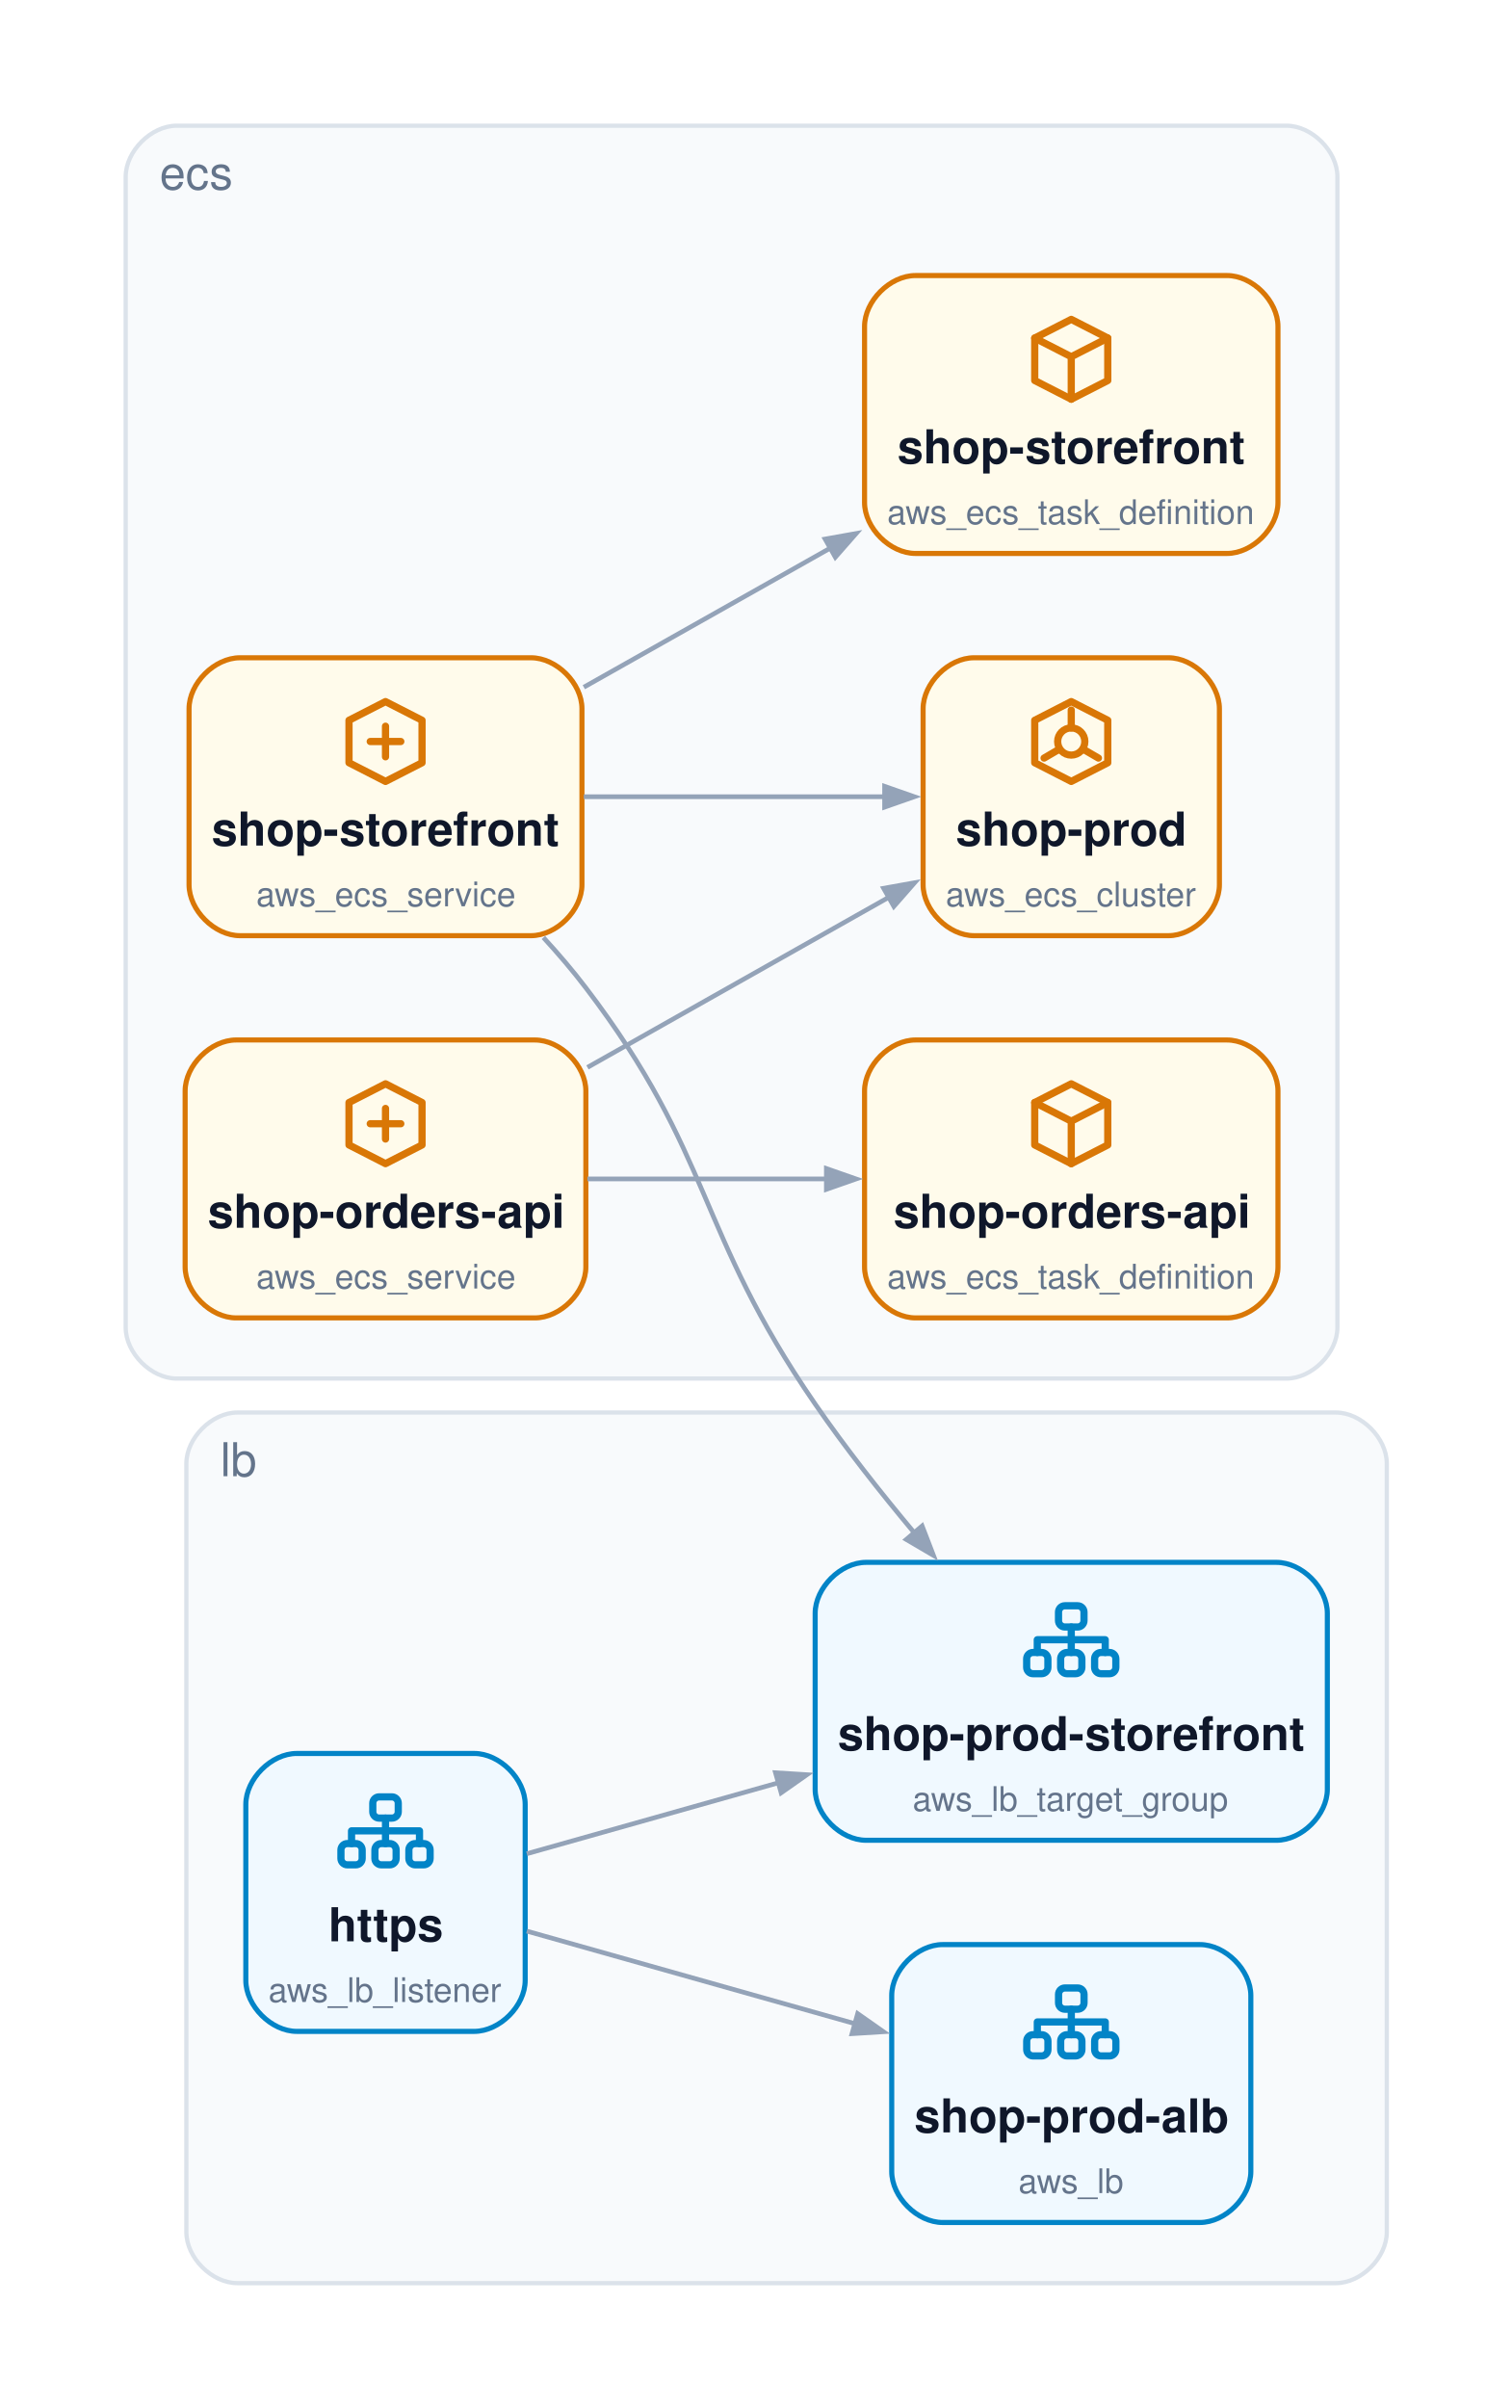
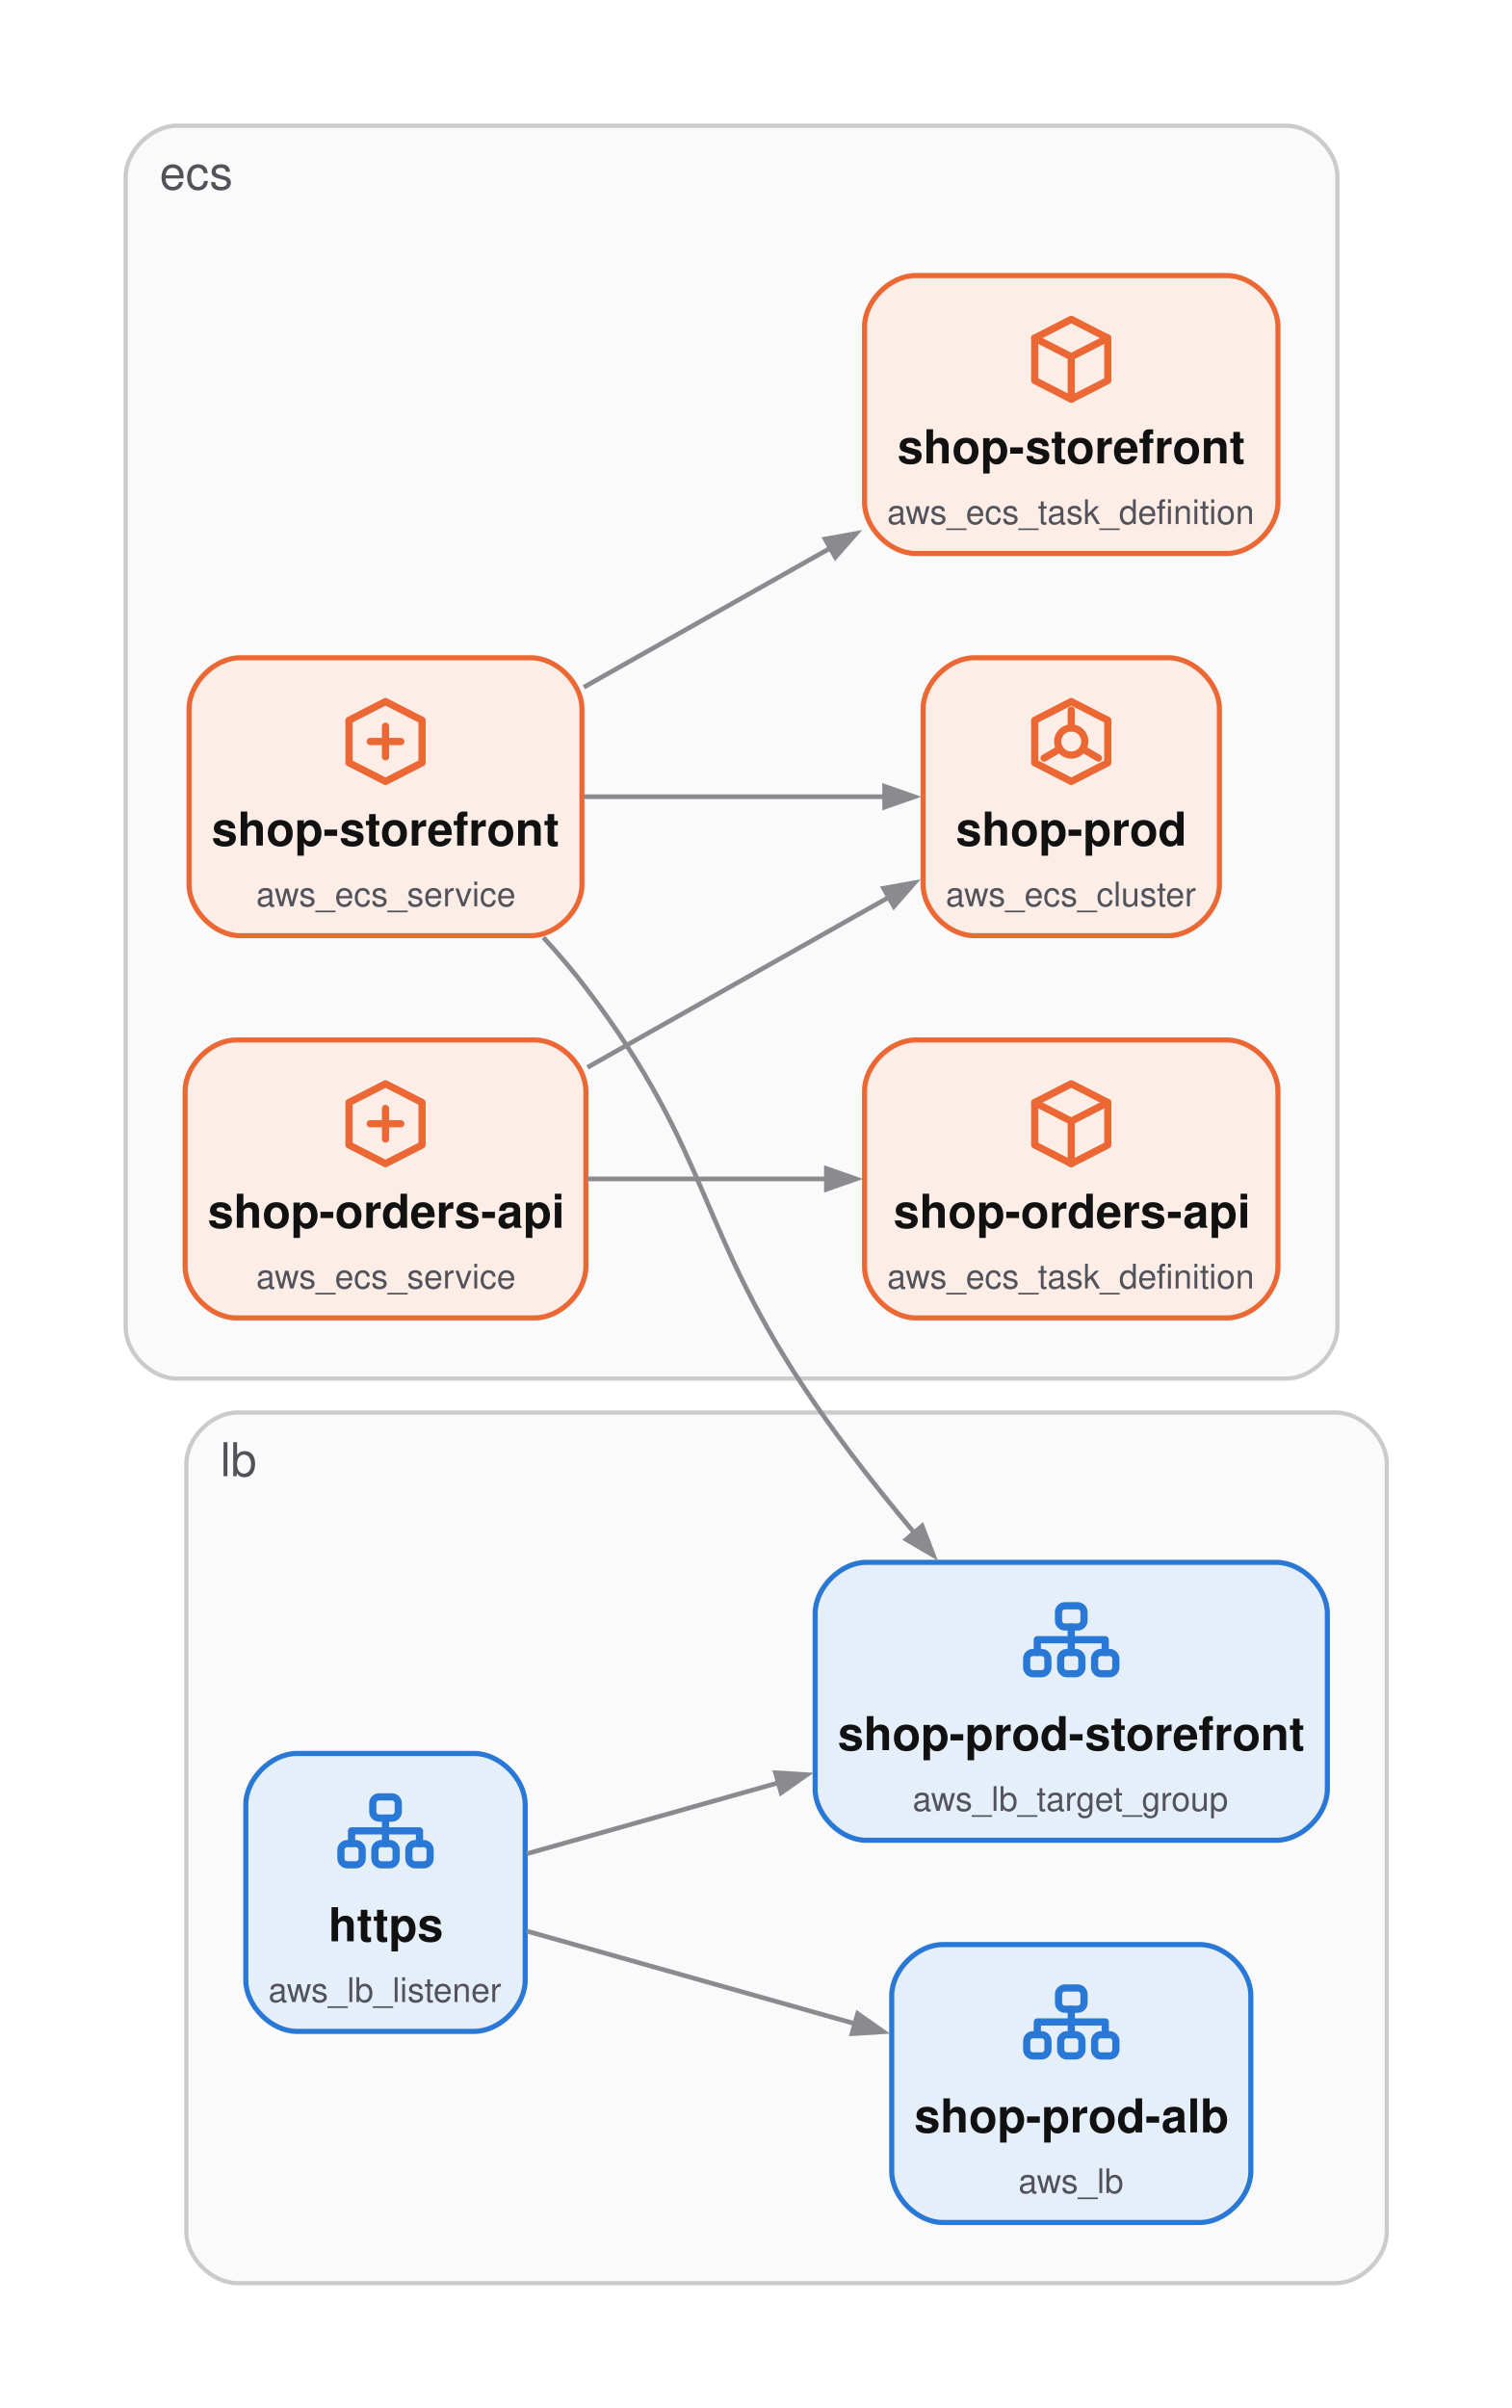
<svg xmlns="http://www.w3.org/2000/svg" width="356pt" height="567pt" viewBox="0.00 0.00 356.00 567.00">
  <g id="graph0" class="graph" transform="scale(1 1) rotate(0) translate(21.6 545.6)">
-     <polygon fill="white" stroke="none" points="-21.6,21.6 -21.6,-545.6 334.59,-545.6 334.59,21.6 -21.6,21.6" />
+     <polygon fill="#ffffff" stroke="none" points="-21.6,21.6 -21.6,-545.6 334.59,-545.6 334.59,21.6 -21.6,21.6" />
    <g id="clust1" class="cluster">
-       <path fill="#f8fafc" stroke="#dbe2ea" d="M20,-221C20,-221 281.36,-221 281.36,-221 287.36,-221 293.36,-227 293.36,-233 293.36,-233 293.36,-504 293.36,-504 293.36,-510 287.36,-516 281.36,-516 281.36,-516 20,-516 20,-516 14,-516 8,-510 8,-504 8,-504 8,-233 8,-233 8,-227 14,-221 20,-221" />
-       <text xml:space="preserve" text-anchor="start" x="16" y="-501" font-family="Helvetica,sans-Serif" font-size="11.00" fill="#64748b">ecs</text>
+       <path fill="#fafafa" stroke="#cbcbce" d="M20,-221C20,-221 281.36,-221 281.36,-221 287.36,-221 293.36,-227 293.36,-233 293.36,-233 293.36,-504 293.36,-504 293.36,-510 287.36,-516 281.36,-516 281.36,-516 20,-516 20,-516 14,-516 8,-510 8,-504 8,-504 8,-233 8,-233 8,-227 14,-221 20,-221" />
+       <text xml:space="preserve" text-anchor="start" x="16" y="-501" font-family="Helvetica,sans-Serif" font-size="11.00" fill="#52525b">ecs</text>
    </g>
    <g id="clust2" class="cluster">
-       <path fill="#f8fafc" stroke="#dbe2ea" d="M34.29,-8C34.29,-8 292.99,-8 292.99,-8 298.99,-8 304.99,-14 304.99,-20 304.99,-20 304.99,-201 304.99,-201 304.99,-207 298.99,-213 292.99,-213 292.99,-213 34.29,-213 34.29,-213 28.29,-213 22.29,-207 22.29,-201 22.29,-201 22.29,-20 22.29,-20 22.29,-14 28.29,-8 34.29,-8" />
-       <text xml:space="preserve" text-anchor="start" x="30.29" y="-198" font-family="Helvetica,sans-Serif" font-size="11.00" fill="#64748b">lb</text>
+       <path fill="#fafafa" stroke="#cbcbce" d="M34.29,-8C34.29,-8 292.99,-8 292.99,-8 298.99,-8 304.99,-14 304.99,-20 304.99,-20 304.99,-201 304.99,-201 304.99,-207 298.99,-213 292.99,-213 292.99,-213 34.29,-213 34.29,-213 28.29,-213 22.29,-207 22.29,-201 22.29,-201 22.29,-20 22.29,-20 22.29,-14 28.29,-8 34.29,-8" />
+       <text xml:space="preserve" text-anchor="start" x="30.29" y="-198" font-family="Helvetica,sans-Serif" font-size="11.00" fill="#52525b">lb</text>
    </g>
    <g id="node1" class="node">
-       <path fill="#fffbeb" stroke="#d97706" stroke-width="1.2" d="M253.57,-390.72C253.57,-390.72 207.79,-390.72 207.79,-390.72 201.79,-390.72 195.79,-384.72 195.79,-378.72 195.79,-378.72 195.79,-337.28 195.79,-337.28 195.79,-331.28 201.79,-325.28 207.79,-325.28 207.79,-325.28 253.57,-325.28 253.57,-325.28 259.57,-325.28 265.57,-331.28 265.57,-337.28 265.57,-337.28 265.57,-378.72 265.57,-378.72 265.57,-384.72 259.57,-390.72 253.57,-390.72" />
-       <g class="driftwood-icon" transform="translate(218.68 -383) scale(1)" fill="none" stroke="#d97706" color="#d97706" stroke-width="1.7" stroke-linecap="round" stroke-linejoin="round">
+       <path fill="#fdede7" stroke="#eb6834" stroke-width="1.2" d="M253.57,-390.72C253.57,-390.72 207.79,-390.72 207.79,-390.72 201.79,-390.72 195.79,-384.72 195.79,-378.72 195.79,-378.72 195.79,-337.28 195.79,-337.28 195.79,-331.28 201.79,-325.28 207.79,-325.28 207.79,-325.28 253.57,-325.28 253.57,-325.28 259.57,-325.28 265.57,-331.28 265.57,-337.28 265.57,-337.28 265.57,-378.72 265.57,-378.72 265.57,-384.72 259.57,-390.72 253.57,-390.72" />
+       <g class="driftwood-icon" transform="translate(218.68 -383) scale(1)" fill="none" stroke="#eb6834" color="#eb6834" stroke-width="1.7" stroke-linecap="round" stroke-linejoin="round">
        <path d="M12 2.6 20.6 7v10L12 21.4 3.4 17V7Z" />
        <circle cx="12" cy="12" r="3.2" />
        <path d="M12 8.8V4.6M14.8 13.8l3.6 2.1M9.2 13.8l-3.6 2.1" />
      </g>
-       <text xml:space="preserve" text-anchor="start" x="203.49" y="-346.5" font-family="Helvetica,sans-Serif" font-weight="bold" font-size="11.00" fill="#0f172a">shop-prod</text>
-       <text xml:space="preserve" text-anchor="start" x="201.11" y="-332.2" font-family="Helvetica,sans-Serif" font-size="8.00" fill="#64748b">aws_ecs_cluster</text>
+       <text xml:space="preserve" text-anchor="start" x="203.49" y="-346.5" font-family="Helvetica,sans-Serif" font-weight="bold" font-size="11.00" fill="#111111">shop-prod</text>
+       <text xml:space="preserve" text-anchor="start" x="201.11" y="-332.2" font-family="Helvetica,sans-Serif" font-size="8.00" fill="#52525b">aws_ecs_cluster</text>
    </g>
    <g id="node2" class="node">
-       <path fill="#fffbeb" stroke="#d97706" stroke-width="1.2" d="M104.37,-300.72C104.37,-300.72 34,-300.72 34,-300.72 28,-300.72 22,-294.72 22,-288.72 22,-288.72 22,-247.28 22,-247.28 22,-241.28 28,-235.28 34,-235.28 34,-235.28 104.37,-235.28 104.37,-235.28 110.37,-235.28 116.37,-241.28 116.37,-247.28 116.37,-247.28 116.37,-288.72 116.37,-288.72 116.37,-294.72 110.37,-300.72 104.37,-300.72" />
-       <g class="driftwood-icon" transform="translate(57.19 -293) scale(1)" fill="none" stroke="#d97706" color="#d97706" stroke-width="1.7" stroke-linecap="round" stroke-linejoin="round">
+       <path fill="#fdede7" stroke="#eb6834" stroke-width="1.2" d="M104.37,-300.72C104.37,-300.72 34,-300.72 34,-300.72 28,-300.72 22,-294.72 22,-288.72 22,-288.72 22,-247.28 22,-247.28 22,-241.28 28,-235.28 34,-235.28 34,-235.28 104.37,-235.28 104.37,-235.28 110.37,-235.28 116.37,-241.28 116.37,-247.28 116.37,-247.28 116.37,-288.72 116.37,-288.72 116.37,-294.72 110.37,-300.72 104.37,-300.72" />
+       <g class="driftwood-icon" transform="translate(57.19 -293) scale(1)" fill="none" stroke="#eb6834" color="#eb6834" stroke-width="1.7" stroke-linecap="round" stroke-linejoin="round">
        <path d="M12 2.6 20.6 7v10L12 21.4 3.4 17V7Z" />
        <path d="M8.4 12h7.2M12 8.4v7.2" />
      </g>
-       <text xml:space="preserve" text-anchor="start" x="27.32" y="-256.5" font-family="Helvetica,sans-Serif" font-weight="bold" font-size="11.00" fill="#0f172a">shop-orders-api</text>
-       <text xml:space="preserve" text-anchor="start" x="38.73" y="-242.2" font-family="Helvetica,sans-Serif" font-size="8.00" fill="#64748b">aws_ecs_service</text>
+       <text xml:space="preserve" text-anchor="start" x="27.32" y="-256.5" font-family="Helvetica,sans-Serif" font-weight="bold" font-size="11.00" fill="#111111">shop-orders-api</text>
+       <text xml:space="preserve" text-anchor="start" x="38.73" y="-242.2" font-family="Helvetica,sans-Serif" font-size="8.00" fill="#52525b">aws_ecs_service</text>
    </g>
    <g id="edge1" class="edge">
-       <path fill="none" stroke="#94a3b8" stroke-width="1.1" d="M116.75,-294.27C139.2,-306.94 165.93,-322.03 187.74,-334.34" />
-       <polygon fill="#94a3b8" stroke="#94a3b8" stroke-width="1.1" points="186.49,-336.44 193.79,-337.75 188.9,-332.17 186.49,-336.44" />
+       <path fill="none" stroke="#8a8a8f" stroke-width="1.1" d="M116.75,-294.27C139.2,-306.94 165.93,-322.03 187.74,-334.34" />
+       <polygon fill="#8a8a8f" stroke="#8a8a8f" stroke-width="1.1" points="186.49,-336.44 193.79,-337.75 188.9,-332.17 186.49,-336.44" />
    </g>
    <g id="node4" class="node">
-       <path fill="#fffbeb" stroke="#d97706" stroke-width="1.2" d="M267.36,-300.72C267.36,-300.72 194,-300.72 194,-300.72 188,-300.72 182,-294.72 182,-288.72 182,-288.72 182,-247.28 182,-247.28 182,-241.28 188,-235.28 194,-235.28 194,-235.28 267.36,-235.28 267.36,-235.28 273.36,-235.28 279.36,-241.28 279.36,-247.28 279.36,-247.28 279.36,-288.72 279.36,-288.72 279.36,-294.72 273.36,-300.72 267.36,-300.72" />
-       <g class="driftwood-icon" transform="translate(218.68 -293) scale(1)" fill="none" stroke="#d97706" color="#d97706" stroke-width="1.7" stroke-linecap="round" stroke-linejoin="round">
+       <path fill="#fdede7" stroke="#eb6834" stroke-width="1.2" d="M267.36,-300.72C267.36,-300.72 194,-300.72 194,-300.72 188,-300.72 182,-294.72 182,-288.72 182,-288.72 182,-247.28 182,-247.28 182,-241.28 188,-235.28 194,-235.28 194,-235.28 267.36,-235.28 267.36,-235.28 273.36,-235.28 279.36,-241.28 279.36,-247.28 279.36,-247.28 279.36,-288.72 279.36,-288.72 279.36,-294.72 273.36,-300.72 267.36,-300.72" />
+       <g class="driftwood-icon" transform="translate(218.68 -293) scale(1)" fill="none" stroke="#eb6834" color="#eb6834" stroke-width="1.7" stroke-linecap="round" stroke-linejoin="round">
        <path d="M12 2.6 20.6 7v10L12 21.4 3.4 17V7Z" />
        <path d="M3.4 7 12 11.4 20.6 7M12 11.4v10" />
      </g>
-       <text xml:space="preserve" text-anchor="start" x="188.82" y="-256.5" font-family="Helvetica,sans-Serif" font-weight="bold" font-size="11.00" fill="#0f172a">shop-orders-api</text>
-       <text xml:space="preserve" text-anchor="start" x="187.32" y="-242.2" font-family="Helvetica,sans-Serif" font-size="8.00" fill="#64748b">aws_ecs_task_definition</text>
+       <text xml:space="preserve" text-anchor="start" x="188.82" y="-256.5" font-family="Helvetica,sans-Serif" font-weight="bold" font-size="11.00" fill="#111111">shop-orders-api</text>
+       <text xml:space="preserve" text-anchor="start" x="187.32" y="-242.2" font-family="Helvetica,sans-Serif" font-size="8.00" fill="#52525b">aws_ecs_task_definition</text>
    </g>
    <g id="edge2" class="edge">
-       <path fill="none" stroke="#94a3b8" stroke-width="1.1" d="M116.75,-268C134.37,-268 154.62,-268 173.07,-268" />
-       <polygon fill="#94a3b8" stroke="#94a3b8" stroke-width="1.1" points="173.01,-270.45 180.01,-268 173.01,-265.55 173.01,-270.45" />
+       <path fill="none" stroke="#8a8a8f" stroke-width="1.1" d="M116.75,-268C134.37,-268 154.62,-268 173.07,-268" />
+       <polygon fill="#8a8a8f" stroke="#8a8a8f" stroke-width="1.1" points="173.01,-270.45 180.01,-268 173.01,-265.55 173.01,-270.45" />
    </g>
    <g id="node3" class="node">
-       <path fill="#fffbeb" stroke="#d97706" stroke-width="1.2" d="M103.45,-390.72C103.45,-390.72 34.92,-390.72 34.92,-390.72 28.92,-390.72 22.92,-384.72 22.92,-378.72 22.92,-378.72 22.92,-337.28 22.92,-337.28 22.92,-331.28 28.92,-325.28 34.92,-325.28 34.92,-325.28 103.45,-325.28 103.45,-325.28 109.45,-325.28 115.45,-331.28 115.45,-337.28 115.45,-337.28 115.45,-378.72 115.45,-378.72 115.45,-384.72 109.45,-390.72 103.45,-390.72" />
-       <g class="driftwood-icon" transform="translate(57.19 -383) scale(1)" fill="none" stroke="#d97706" color="#d97706" stroke-width="1.7" stroke-linecap="round" stroke-linejoin="round">
+       <path fill="#fdede7" stroke="#eb6834" stroke-width="1.2" d="M103.45,-390.72C103.45,-390.72 34.92,-390.72 34.92,-390.72 28.92,-390.72 22.92,-384.72 22.92,-378.72 22.92,-378.72 22.92,-337.28 22.92,-337.28 22.92,-331.28 28.92,-325.28 34.92,-325.28 34.92,-325.28 103.45,-325.28 103.45,-325.28 109.45,-325.28 115.45,-331.28 115.45,-337.28 115.45,-337.28 115.45,-378.72 115.45,-378.72 115.45,-384.72 109.45,-390.72 103.45,-390.72" />
+       <g class="driftwood-icon" transform="translate(57.19 -383) scale(1)" fill="none" stroke="#eb6834" color="#eb6834" stroke-width="1.7" stroke-linecap="round" stroke-linejoin="round">
        <path d="M12 2.6 20.6 7v10L12 21.4 3.4 17V7Z" />
        <path d="M8.4 12h7.2M12 8.4v7.2" />
      </g>
-       <text xml:space="preserve" text-anchor="start" x="28.24" y="-346.5" font-family="Helvetica,sans-Serif" font-weight="bold" font-size="11.00" fill="#0f172a">shop-storefront</text>
-       <text xml:space="preserve" text-anchor="start" x="38.73" y="-332.2" font-family="Helvetica,sans-Serif" font-size="8.00" fill="#64748b">aws_ecs_service</text>
+       <text xml:space="preserve" text-anchor="start" x="28.24" y="-346.5" font-family="Helvetica,sans-Serif" font-weight="bold" font-size="11.00" fill="#111111">shop-storefront</text>
+       <text xml:space="preserve" text-anchor="start" x="38.73" y="-332.2" font-family="Helvetica,sans-Serif" font-size="8.00" fill="#52525b">aws_ecs_service</text>
    </g>
    <g id="edge3" class="edge">
-       <path fill="none" stroke="#94a3b8" stroke-width="1.1" d="M115.89,-358C138.24,-358 164.98,-358 186.92,-358" />
-       <polygon fill="#94a3b8" stroke="#94a3b8" stroke-width="1.1" points="186.72,-360.45 193.72,-358 186.72,-355.55 186.72,-360.45" />
+       <path fill="none" stroke="#8a8a8f" stroke-width="1.1" d="M115.89,-358C138.24,-358 164.98,-358 186.92,-358" />
+       <polygon fill="#8a8a8f" stroke="#8a8a8f" stroke-width="1.1" points="186.72,-360.45 193.72,-358 186.72,-355.55 186.72,-360.45" />
    </g>
    <g id="node5" class="node">
-       <path fill="#fffbeb" stroke="#d97706" stroke-width="1.2" d="M267.36,-480.72C267.36,-480.72 194,-480.72 194,-480.72 188,-480.72 182,-474.72 182,-468.72 182,-468.72 182,-427.28 182,-427.28 182,-421.28 188,-415.28 194,-415.28 194,-415.28 267.36,-415.28 267.36,-415.28 273.36,-415.28 279.36,-421.28 279.36,-427.28 279.36,-427.28 279.36,-468.72 279.36,-468.72 279.36,-474.72 273.36,-480.72 267.36,-480.72" />
-       <g class="driftwood-icon" transform="translate(218.68 -473) scale(1)" fill="none" stroke="#d97706" color="#d97706" stroke-width="1.7" stroke-linecap="round" stroke-linejoin="round">
+       <path fill="#fdede7" stroke="#eb6834" stroke-width="1.2" d="M267.36,-480.72C267.36,-480.72 194,-480.72 194,-480.72 188,-480.72 182,-474.72 182,-468.72 182,-468.72 182,-427.28 182,-427.28 182,-421.28 188,-415.28 194,-415.28 194,-415.28 267.36,-415.28 267.36,-415.28 273.36,-415.28 279.36,-421.28 279.36,-427.28 279.36,-427.28 279.36,-468.72 279.36,-468.72 279.36,-474.72 273.36,-480.72 267.36,-480.72" />
+       <g class="driftwood-icon" transform="translate(218.68 -473) scale(1)" fill="none" stroke="#eb6834" color="#eb6834" stroke-width="1.7" stroke-linecap="round" stroke-linejoin="round">
        <path d="M12 2.6 20.6 7v10L12 21.4 3.4 17V7Z" />
        <path d="M3.4 7 12 11.4 20.6 7M12 11.4v10" />
      </g>
-       <text xml:space="preserve" text-anchor="start" x="189.74" y="-436.5" font-family="Helvetica,sans-Serif" font-weight="bold" font-size="11.00" fill="#0f172a">shop-storefront</text>
-       <text xml:space="preserve" text-anchor="start" x="187.32" y="-422.2" font-family="Helvetica,sans-Serif" font-size="8.00" fill="#64748b">aws_ecs_task_definition</text>
+       <text xml:space="preserve" text-anchor="start" x="189.74" y="-436.5" font-family="Helvetica,sans-Serif" font-weight="bold" font-size="11.00" fill="#111111">shop-storefront</text>
+       <text xml:space="preserve" text-anchor="start" x="187.32" y="-422.2" font-family="Helvetica,sans-Serif" font-size="8.00" fill="#52525b">aws_ecs_task_definition</text>
    </g>
    <g id="edge4" class="edge">
-       <path fill="none" stroke="#94a3b8" stroke-width="1.1" d="M115.89,-383.79C134.01,-394.02 155.02,-405.87 174.02,-416.59" />
-       <polygon fill="#94a3b8" stroke="#94a3b8" stroke-width="1.1" points="172.72,-418.67 180.02,-419.98 175.12,-414.4 172.72,-418.67" />
+       <path fill="none" stroke="#8a8a8f" stroke-width="1.1" d="M115.89,-383.79C134.01,-394.02 155.02,-405.87 174.02,-416.59" />
+       <polygon fill="#8a8a8f" stroke="#8a8a8f" stroke-width="1.1" points="172.72,-418.67 180.02,-419.98 175.12,-414.4 172.72,-418.67" />
    </g>
    <g id="node7" class="node">
-       <path fill="#f0f9ff" stroke="#0284c7" stroke-width="1.2" d="M278.99,-177.72C278.99,-177.72 182.37,-177.72 182.37,-177.72 176.37,-177.72 170.37,-171.72 170.37,-165.72 170.37,-165.72 170.37,-124.28 170.37,-124.28 170.37,-118.28 176.37,-112.28 182.37,-112.28 182.37,-112.28 278.99,-112.28 278.99,-112.28 284.99,-112.28 290.99,-118.28 290.99,-124.28 290.99,-124.28 290.99,-165.72 290.99,-165.72 290.99,-171.72 284.99,-177.72 278.99,-177.72" />
-       <g class="driftwood-icon" transform="translate(218.68 -170) scale(1)" fill="none" stroke="#0284c7" color="#0284c7" stroke-width="1.7" stroke-linecap="round" stroke-linejoin="round">
+       <path fill="#e5effa" stroke="#2a78d6" stroke-width="1.2" d="M278.99,-177.72C278.99,-177.72 182.37,-177.72 182.37,-177.72 176.37,-177.72 170.37,-171.72 170.37,-165.72 170.37,-165.72 170.37,-124.28 170.37,-124.28 170.37,-118.28 176.37,-112.28 182.37,-112.28 182.37,-112.28 278.99,-112.28 278.99,-112.28 284.99,-112.28 290.99,-118.28 290.99,-124.28 290.99,-124.28 290.99,-165.72 290.99,-165.72 290.99,-171.72 284.99,-177.72 278.99,-177.72" />
+       <g class="driftwood-icon" transform="translate(218.68 -170) scale(1)" fill="none" stroke="#2a78d6" color="#2a78d6" stroke-width="1.7" stroke-linecap="round" stroke-linejoin="round">
        <rect x="9" y="2.5" width="6" height="5" rx="1.5" />
        <path d="M12 7.5v3M4 13.5v-3h16v3M12 10.5v3" />
        <rect x="1.5" y="13.5" width="5" height="5" rx="1.5" />
        <rect x="9.5" y="13.5" width="5" height="5" rx="1.5" />
        <rect x="17.5" y="13.5" width="5" height="5" rx="1.5" />
      </g>
-       <text xml:space="preserve" text-anchor="start" x="175.69" y="-133.5" font-family="Helvetica,sans-Serif" font-weight="bold" font-size="11.00" fill="#0f172a">shop-prod-storefront</text>
-       <text xml:space="preserve" text-anchor="start" x="193.32" y="-119.2" font-family="Helvetica,sans-Serif" font-size="8.00" fill="#64748b">aws_lb_target_group</text>
+       <text xml:space="preserve" text-anchor="start" x="175.69" y="-133.5" font-family="Helvetica,sans-Serif" font-weight="bold" font-size="11.00" fill="#111111">shop-prod-storefront</text>
+       <text xml:space="preserve" text-anchor="start" x="193.32" y="-119.2" font-family="Helvetica,sans-Serif" font-size="8.00" fill="#52525b">aws_lb_target_group</text>
    </g>
    <g id="edge5" class="edge">
-       <path fill="none" stroke="#94a3b8" stroke-width="1.1" d="M106.37,-324.85C109.91,-321 113.32,-317.01 116.37,-313 146.51,-273.44 142.16,-255.95 170.37,-215 177.42,-204.77 185.68,-194.27 193.76,-184.63" />
-       <polygon fill="#94a3b8" stroke="#94a3b8" stroke-width="1.1" points="195.56,-186.29 198.23,-179.36 191.83,-183.11 195.56,-186.29" />
+       <path fill="none" stroke="#8a8a8f" stroke-width="1.1" d="M106.37,-324.85C109.91,-321 113.32,-317.01 116.37,-313 146.51,-273.44 142.16,-255.95 170.37,-215 177.42,-204.77 185.68,-194.27 193.76,-184.63" />
+       <polygon fill="#8a8a8f" stroke="#8a8a8f" stroke-width="1.1" points="195.56,-186.29 198.23,-179.36 191.83,-183.11 195.56,-186.29" />
    </g>
    <g id="node6" class="node">
-       <path fill="#f0f9ff" stroke="#0284c7" stroke-width="1.2" d="M90.08,-132.72C90.08,-132.72 48.29,-132.72 48.29,-132.72 42.29,-132.72 36.29,-126.72 36.29,-120.72 36.29,-120.72 36.29,-79.28 36.29,-79.28 36.29,-73.28 42.29,-67.28 48.29,-67.28 48.29,-67.28 90.08,-67.28 90.08,-67.28 96.08,-67.28 102.08,-73.28 102.08,-79.28 102.08,-79.28 102.08,-120.72 102.08,-120.72 102.08,-126.72 96.08,-132.72 90.08,-132.72" />
-       <g class="driftwood-icon" transform="translate(57.19 -125) scale(1)" fill="none" stroke="#0284c7" color="#0284c7" stroke-width="1.7" stroke-linecap="round" stroke-linejoin="round">
+       <path fill="#e5effa" stroke="#2a78d6" stroke-width="1.2" d="M90.08,-132.72C90.08,-132.72 48.29,-132.72 48.29,-132.72 42.29,-132.72 36.29,-126.72 36.29,-120.72 36.29,-120.72 36.29,-79.28 36.29,-79.28 36.29,-73.28 42.29,-67.28 48.29,-67.28 48.29,-67.28 90.08,-67.28 90.08,-67.28 96.08,-67.28 102.08,-73.28 102.08,-79.28 102.08,-79.28 102.08,-120.72 102.08,-120.72 102.08,-126.72 96.08,-132.72 90.08,-132.72" />
+       <g class="driftwood-icon" transform="translate(57.19 -125) scale(1)" fill="none" stroke="#2a78d6" color="#2a78d6" stroke-width="1.7" stroke-linecap="round" stroke-linejoin="round">
        <rect x="9" y="2.5" width="6" height="5" rx="1.5" />
        <path d="M12 7.5v3M4 13.5v-3h16v3M12 10.5v3" />
        <rect x="1.5" y="13.5" width="5" height="5" rx="1.5" />
        <rect x="9.5" y="13.5" width="5" height="5" rx="1.5" />
        <rect x="17.5" y="13.5" width="5" height="5" rx="1.5" />
      </g>
-       <text xml:space="preserve" text-anchor="start" x="55.74" y="-88.5" font-family="Helvetica,sans-Serif" font-weight="bold" font-size="11.00" fill="#0f172a">https</text>
-       <text xml:space="preserve" text-anchor="start" x="41.61" y="-74.2" font-family="Helvetica,sans-Serif" font-size="8.00" fill="#64748b">aws_lb_listener</text>
+       <text xml:space="preserve" text-anchor="start" x="55.74" y="-88.5" font-family="Helvetica,sans-Serif" font-weight="bold" font-size="11.00" fill="#111111">https</text>
+       <text xml:space="preserve" text-anchor="start" x="41.61" y="-74.2" font-family="Helvetica,sans-Serif" font-size="8.00" fill="#52525b">aws_lb_listener</text>
    </g>
    <g id="edge6" class="edge">
-       <path fill="none" stroke="#94a3b8" stroke-width="1.1" d="M102.46,-109.11C119.58,-113.94 141.28,-120.06 161.89,-125.87" />
-       <polygon fill="#94a3b8" stroke="#94a3b8" stroke-width="1.1" points="161.03,-128.18 168.43,-127.72 162.36,-123.46 161.03,-128.18" />
+       <path fill="none" stroke="#8a8a8f" stroke-width="1.1" d="M102.46,-109.11C119.58,-113.94 141.28,-120.06 161.89,-125.87" />
+       <polygon fill="#8a8a8f" stroke="#8a8a8f" stroke-width="1.1" points="161.03,-128.18 168.43,-127.72 162.36,-123.46 161.03,-128.18" />
    </g>
    <g id="node8" class="node">
-       <path fill="#f0f9ff" stroke="#0284c7" stroke-width="1.2" d="M260.97,-87.72C260.97,-87.72 200.4,-87.72 200.4,-87.72 194.4,-87.72 188.4,-81.72 188.4,-75.72 188.4,-75.72 188.4,-34.28 188.4,-34.28 188.4,-28.28 194.4,-22.28 200.4,-22.28 200.4,-22.28 260.97,-22.28 260.97,-22.28 266.97,-22.28 272.97,-28.28 272.97,-34.28 272.97,-34.28 272.97,-75.72 272.97,-75.72 272.97,-81.72 266.97,-87.72 260.97,-87.72" />
-       <g class="driftwood-icon" transform="translate(218.69 -80) scale(1)" fill="none" stroke="#0284c7" color="#0284c7" stroke-width="1.7" stroke-linecap="round" stroke-linejoin="round">
+       <path fill="#e5effa" stroke="#2a78d6" stroke-width="1.2" d="M260.97,-87.72C260.97,-87.72 200.4,-87.72 200.4,-87.72 194.4,-87.72 188.4,-81.72 188.4,-75.72 188.4,-75.72 188.4,-34.28 188.4,-34.28 188.4,-28.28 194.4,-22.28 200.4,-22.28 200.4,-22.28 260.97,-22.28 260.97,-22.28 266.97,-22.28 272.97,-28.28 272.97,-34.28 272.97,-34.28 272.97,-75.72 272.97,-75.72 272.97,-81.72 266.97,-87.72 260.97,-87.72" />
+       <g class="driftwood-icon" transform="translate(218.69 -80) scale(1)" fill="none" stroke="#2a78d6" color="#2a78d6" stroke-width="1.7" stroke-linecap="round" stroke-linejoin="round">
        <rect x="9" y="2.5" width="6" height="5" rx="1.5" />
        <path d="M12 7.5v3M4 13.5v-3h16v3M12 10.5v3" />
        <rect x="1.5" y="13.5" width="5" height="5" rx="1.5" />
        <rect x="9.5" y="13.5" width="5" height="5" rx="1.5" />
        <rect x="17.5" y="13.5" width="5" height="5" rx="1.5" />
      </g>
-       <text xml:space="preserve" text-anchor="start" x="193.72" y="-43.5" font-family="Helvetica,sans-Serif" font-weight="bold" font-size="11.00" fill="#0f172a">shop-prod-alb</text>
-       <text xml:space="preserve" text-anchor="start" x="218.23" y="-29.2" font-family="Helvetica,sans-Serif" font-size="8.00" fill="#64748b">aws_lb</text>
+       <text xml:space="preserve" text-anchor="start" x="193.72" y="-43.5" font-family="Helvetica,sans-Serif" font-weight="bold" font-size="11.00" fill="#111111">shop-prod-alb</text>
+       <text xml:space="preserve" text-anchor="start" x="218.23" y="-29.2" font-family="Helvetica,sans-Serif" font-size="8.00" fill="#52525b">aws_lb</text>
    </g>
    <g id="edge7" class="edge">
-       <path fill="none" stroke="#94a3b8" stroke-width="1.1" d="M102.46,-90.89C124.72,-84.61 154.74,-76.14 180.02,-69.01" />
-       <polygon fill="#94a3b8" stroke="#94a3b8" stroke-width="1.1" points="180.38,-71.46 186.45,-67.2 179.05,-66.74 180.38,-71.46" />
+       <path fill="none" stroke="#8a8a8f" stroke-width="1.1" d="M102.46,-90.89C124.72,-84.61 154.74,-76.14 180.02,-69.01" />
+       <polygon fill="#8a8a8f" stroke="#8a8a8f" stroke-width="1.1" points="180.38,-71.46 186.45,-67.2 179.05,-66.74 180.38,-71.46" />
    </g>
  </g>
</svg>
